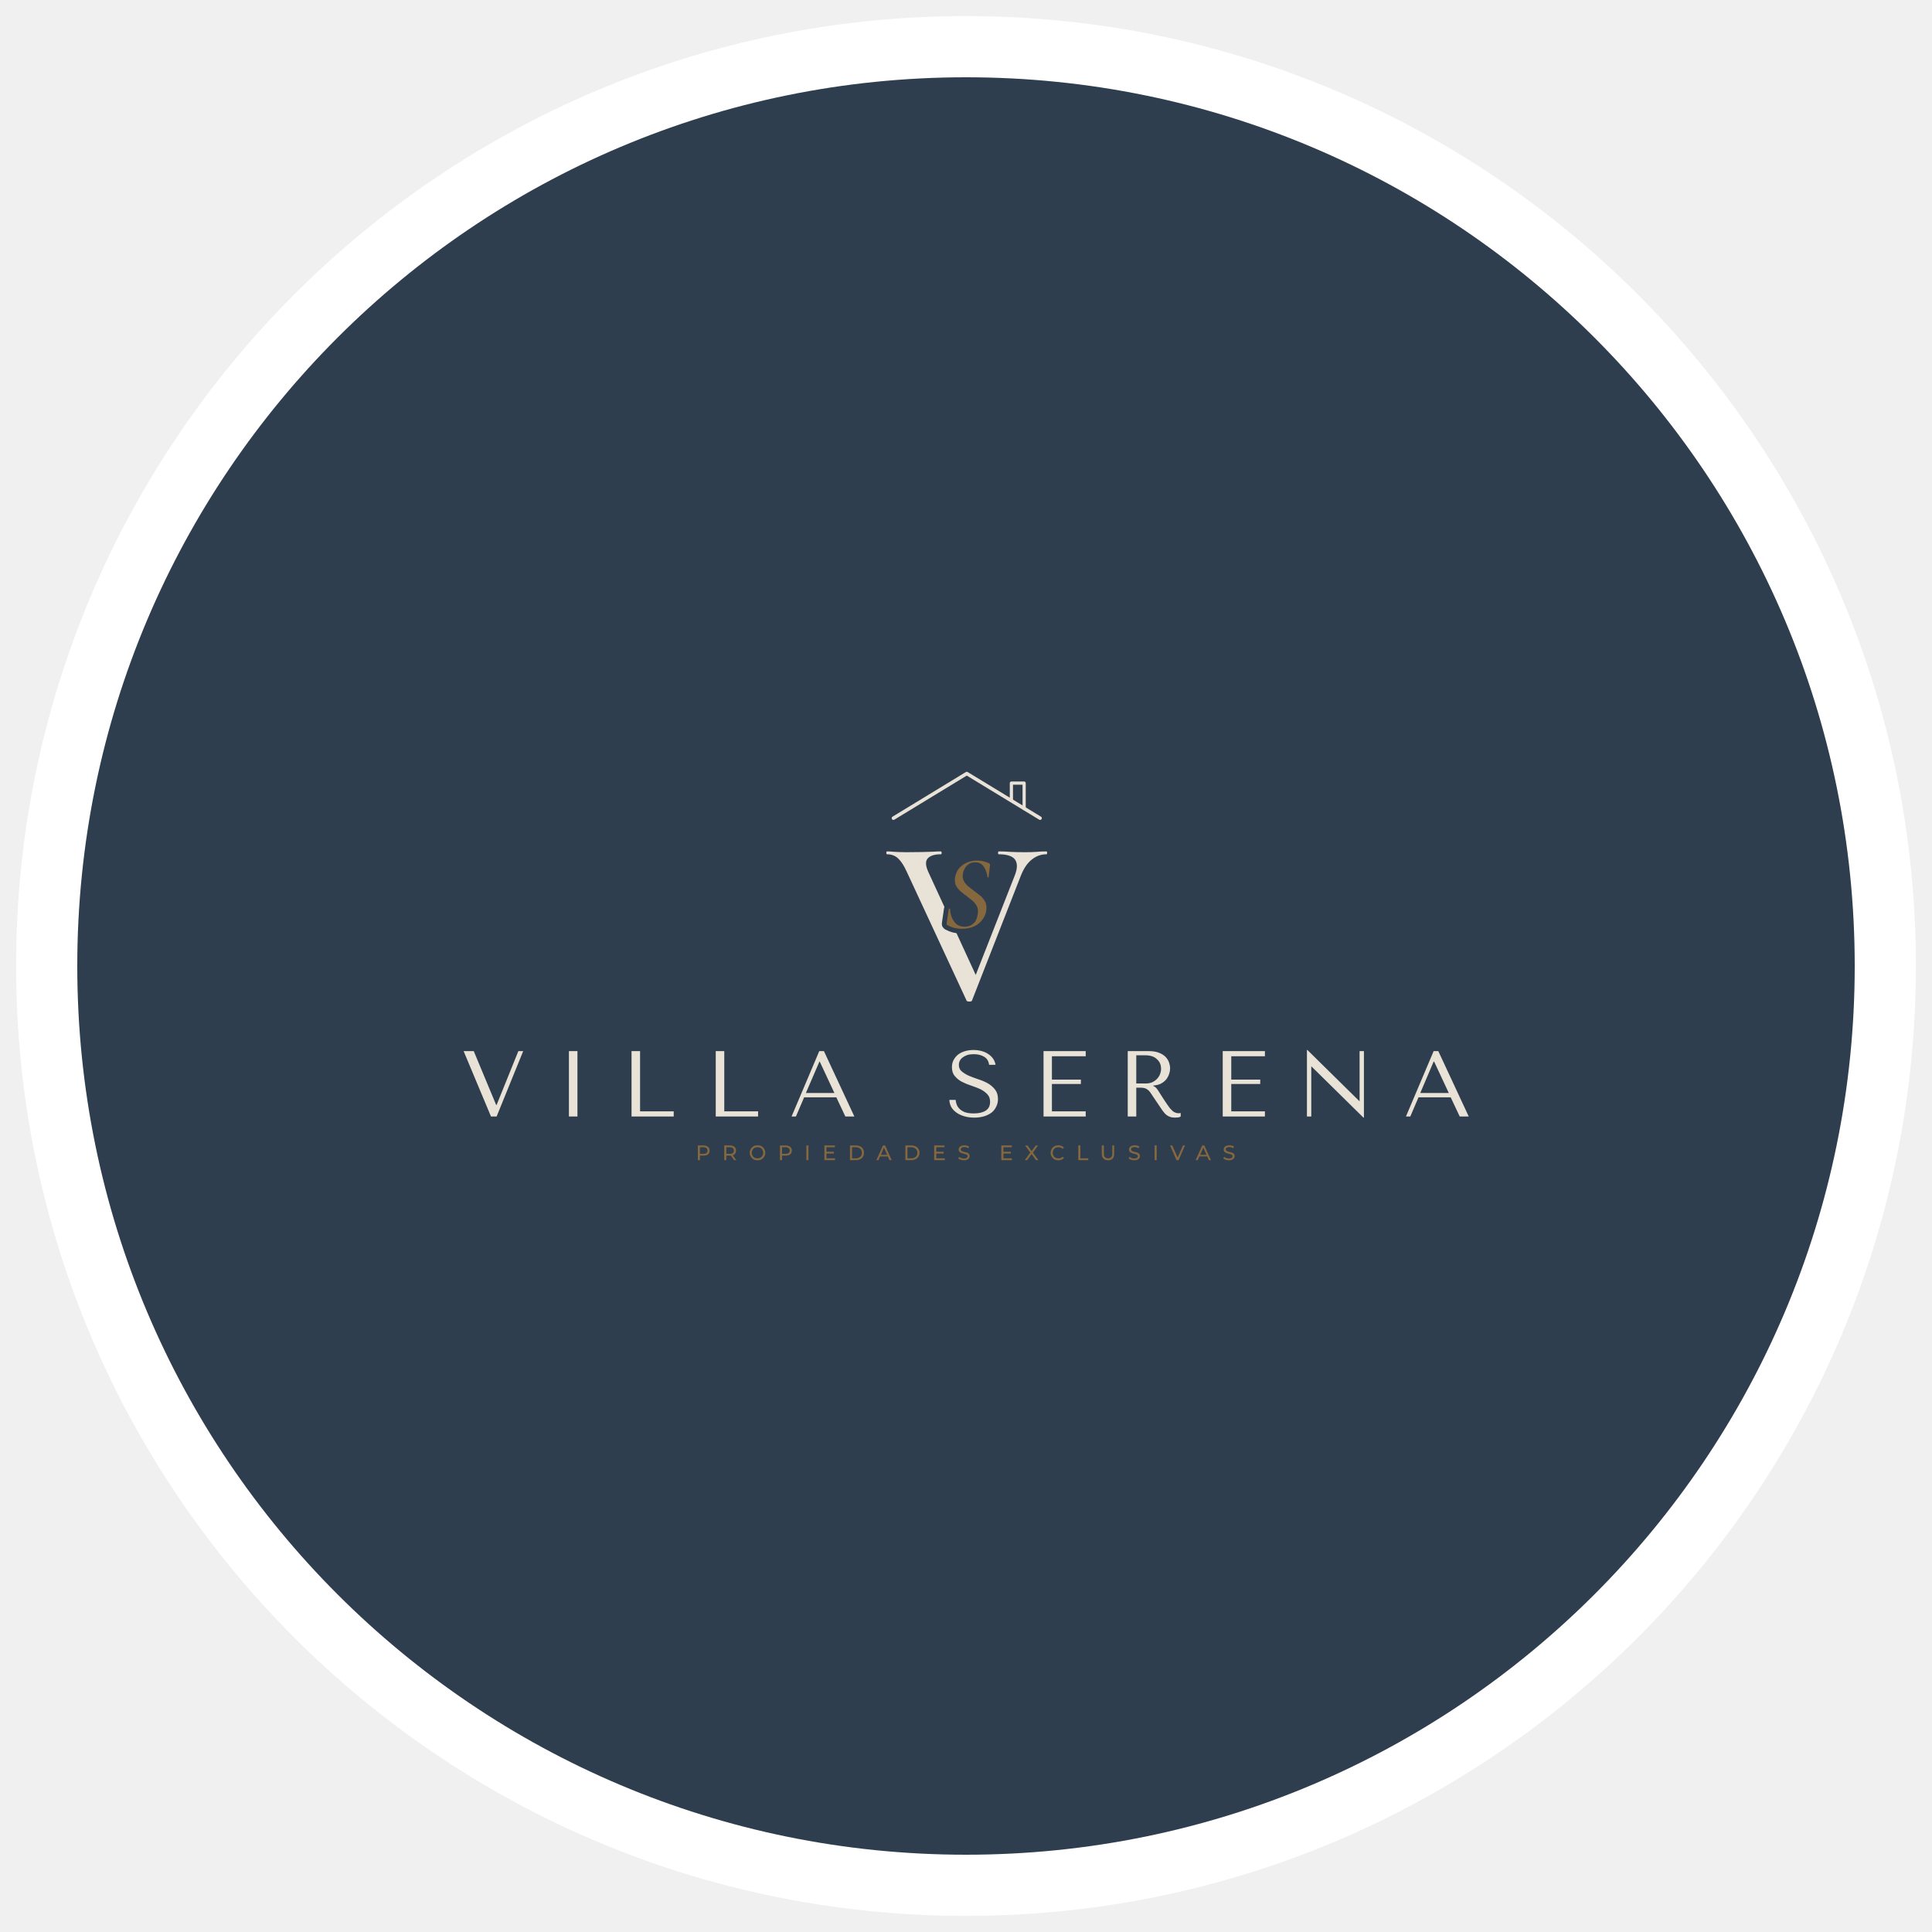
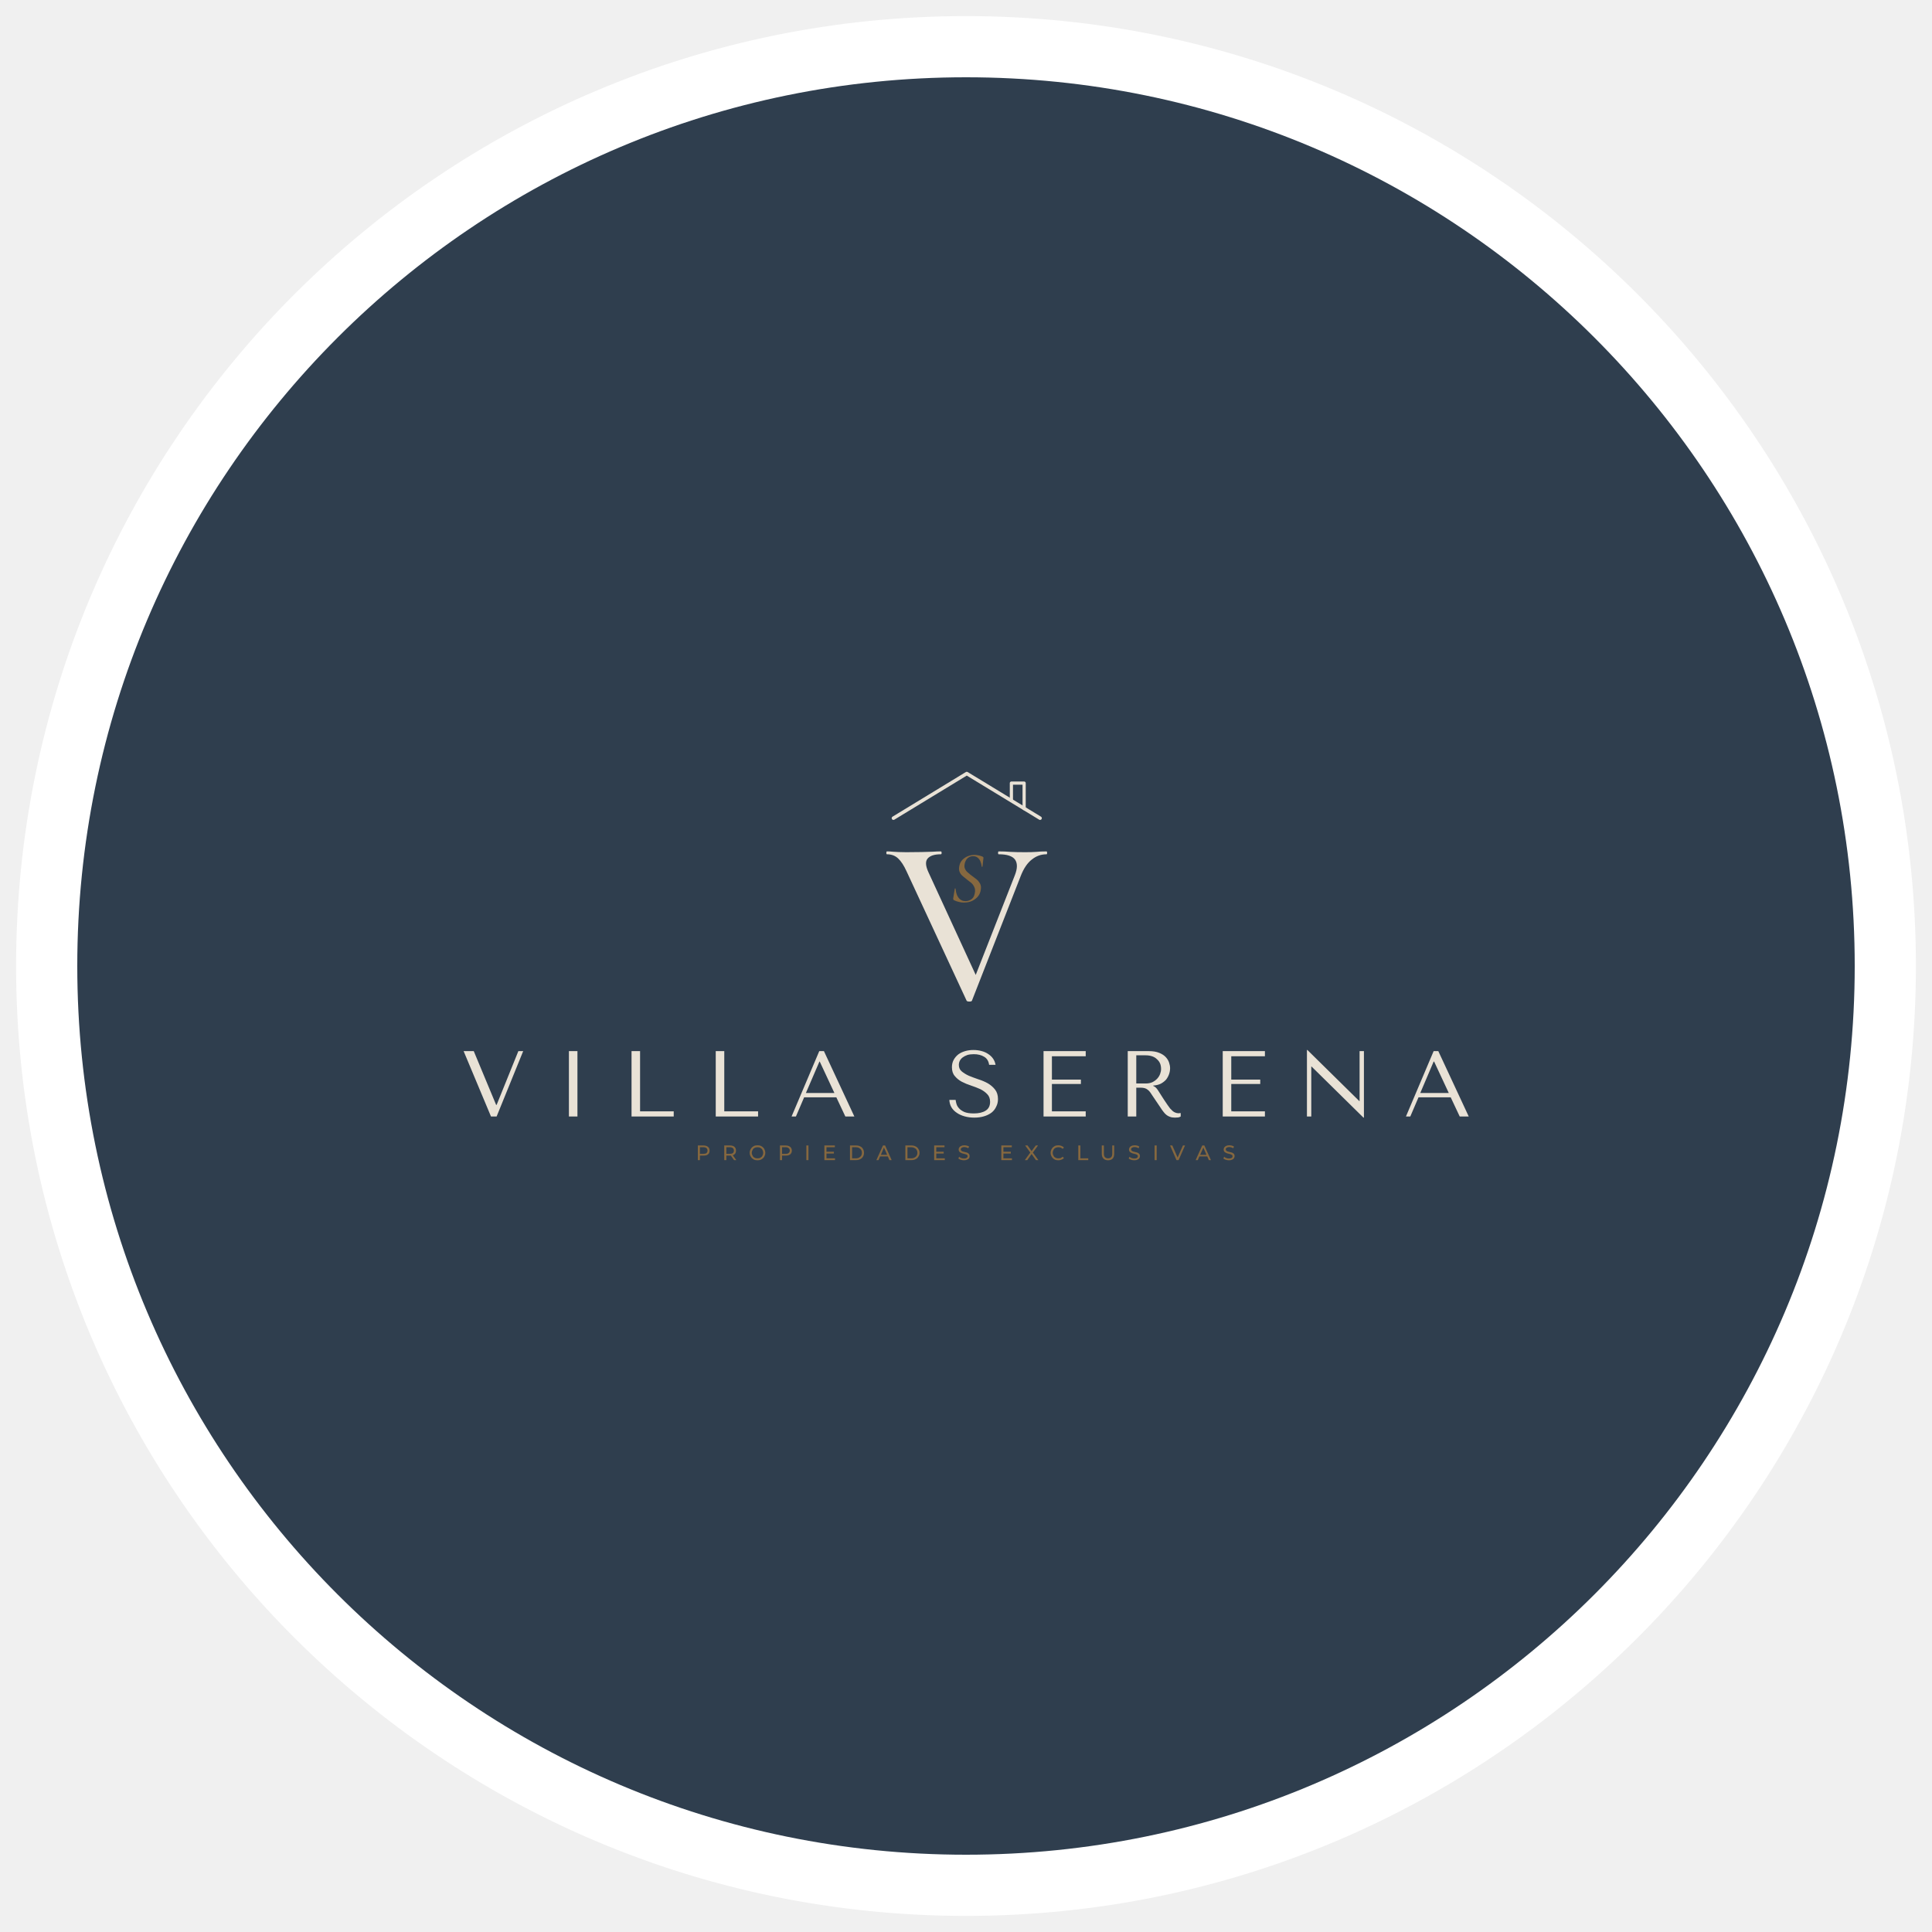
<svg xmlns="http://www.w3.org/2000/svg" viewBox="0 0 1200 1200" width="1200" height="1200">
  <circle cx="600" cy="600" r="590" fill="#fff" />
  <circle cx="600" cy="600" r="552" fill="#2F3E4E" />
  <g transform="translate(288 479.42)">
    <g transform="scale(1)">
      <g transform="translate(213.47 -14.8)">
        <g transform="scale(0.99)">
          <path d="M54 44 L100 16 L146 44" fill="none" stroke="#E9E2D6" stroke-width="2.2" stroke-linecap="round" stroke-linejoin="round" />
          <path d="M128 33 V22 H136 V38" fill="none" stroke="#E9E2D6" stroke-width="2" stroke-linecap="round" stroke-linejoin="round" />
-           <mask id="k600" maskUnits="userSpaceOnUse" x="-50" y="-50" width="400" height="400">
-             <rect x="-50" y="-50" width="400" height="400" fill="#fff" />
-             <g fill="#000">
-               <path d="M12.3 0.8Q10 0.8 7.8 0.3Q5.6 -0.2 3.2 -1.5Q2.9 -1.7 2.8 -1.9Q2.7 -2.2 2.8 -2.7L4.1 -11.6Q4.1 -11.9 4.5 -11.9Q4.8 -11.9 4.9 -11.6Q5.1 -8.4 6.2 -5.9Q7.3 -3.4 9.2 -1.9Q11.1 -0.5 13.9 -0.5Q15.9 -0.5 17.6 -1.2Q19.3 -2 20.6 -3.6Q21.8 -5.3 22.2 -7.9Q22.8 -10.8 21.9 -13Q20.9 -15.1 19.1 -16.7Q17.2 -18.3 15.2 -19.8Q13.1 -21.3 11.3 -22.9Q9.5 -24.5 8.5 -26.6Q7.6 -28.7 8.1 -31.7Q8.8 -35.2 10.9 -37.5Q13 -39.7 15.9 -40.9Q18.9 -42 21.9 -42Q23.6 -42 25.5 -41.6Q27.3 -41.2 29.2 -40.4Q30.1 -39.9 30 -39.3L29.1 -31.5Q29.1 -31.4 28.7 -31.4Q28.4 -31.4 28.4 -31.5Q28.1 -34 27.2 -36.1Q26.3 -38.3 24.8 -39.6Q23.2 -40.9 20.6 -40.9Q18.2 -40.9 16.7 -39.8Q15.1 -38.7 14.2 -37.2Q13.3 -35.6 13 -33.9Q12.5 -31.2 13.5 -29.3Q14.4 -27.4 16.2 -25.9Q18 -24.4 19.9 -23Q22.1 -21.4 24.1 -19.8Q26 -18.1 27.1 -15.8Q28.1 -13.6 27.6 -10.4Q27.1 -7.3 25.1 -4.8Q23.2 -2.2 20 -0.7Q16.8 0.8 12.3 0.8Z" transform="translate(101 92) scale(1) translate(-16.39 20.59)" fill="#000" stroke="#000" stroke-width="6" stroke-linejoin="round" />
-             </g>
-           </mask>
-           <g mask="url(#k600)">
-             <path d="M100.2 -93.8Q100.6 -93.8 100.6 -92.8Q100.6 -92 100.2 -92Q95.1 -92 91 -88.7Q86.8 -85.5 84 -78.3L53.4 -0.1Q53.2 0.4 51.8 0.4Q50.4 0.4 50.1 -0.1L12.4 -81.3Q9.9 -86.8 7.1 -89.4Q4.3 -92 0.1 -92Q-0.3 -92 -0.3 -92.8Q-0.3 -93.8 0.1 -93.8Q2.1 -93.8 3.8 -93.6Q5.4 -93.5 7.3 -93.4Q9.3 -93.3 12.2 -93.3Q17.8 -93.3 21.9 -93.4Q25.9 -93.5 28.8 -93.6Q31.6 -93.8 33.9 -93.8Q34.4 -93.8 34.4 -92.8Q34.4 -92 33.9 -92Q27.9 -92 25.6 -89.3Q23.4 -86.7 26.1 -80.8L55.8 -16.3L80.4 -79Q82.8 -85.2 80.5 -88.6Q78.1 -92 70.2 -92Q69.8 -92 69.8 -92.8Q69.8 -93.8 70.2 -93.8Q74.1 -93.8 77.6 -93.5Q81.1 -93.3 86.8 -93.3Q91.2 -93.3 93.8 -93.5Q96.5 -93.8 100.2 -93.8Z" transform="translate(100 112) scale(1) translate(-50.17 46.65)" fill="#E9E2D6" />
-           </g>
-           <path d="M12.3 0.8Q10 0.8 7.8 0.3Q5.6 -0.2 3.2 -1.5Q2.9 -1.7 2.8 -1.9Q2.7 -2.2 2.8 -2.7L4.1 -11.6Q4.1 -11.9 4.5 -11.9Q4.8 -11.9 4.9 -11.6Q5.1 -8.4 6.2 -5.9Q7.3 -3.4 9.2 -1.9Q11.1 -0.5 13.9 -0.5Q15.9 -0.5 17.6 -1.2Q19.3 -2 20.6 -3.6Q21.8 -5.3 22.2 -7.9Q22.8 -10.8 21.9 -13Q20.9 -15.1 19.1 -16.7Q17.2 -18.3 15.2 -19.8Q13.1 -21.3 11.3 -22.9Q9.5 -24.5 8.5 -26.6Q7.6 -28.7 8.1 -31.7Q8.8 -35.2 10.9 -37.5Q13 -39.7 15.9 -40.9Q18.9 -42 21.9 -42Q23.6 -42 25.5 -41.6Q27.3 -41.2 29.2 -40.4Q30.1 -39.9 30 -39.3L29.1 -31.5Q29.1 -31.4 28.7 -31.4Q28.4 -31.4 28.4 -31.5Q28.1 -34 27.2 -36.1Q26.3 -38.3 24.8 -39.6Q23.2 -40.9 20.6 -40.9Q18.2 -40.9 16.7 -39.8Q15.1 -38.7 14.2 -37.2Q13.3 -35.6 13 -33.9Q12.5 -31.2 13.5 -29.3Q14.4 -27.4 16.2 -25.9Q18 -24.4 19.9 -23Q22.1 -21.4 24.1 -19.8Q26 -18.1 27.1 -15.8Q28.1 -13.6 27.6 -10.4Q27.1 -7.3 25.1 -4.8Q23.2 -2.2 20 -0.7Q16.8 0.8 12.3 0.8Z" transform="translate(101 92) scale(1) translate(-16.39 20.59)" fill="#86683F" />
+           <path d="M100.2 -93.8Q100.6 -93.8 100.6 -92.8Q100.6 -92 100.2 -92Q95.1 -92 91 -88.7Q86.8 -85.5 84 -78.3L53.4 -0.1Q53.2 0.4 51.8 0.4Q50.4 0.4 50.1 -0.1L12.4 -81.3Q9.9 -86.8 7.1 -89.4Q4.3 -92 0.1 -92Q-0.3 -92 -0.3 -92.8Q-0.3 -93.8 0.1 -93.8Q2.1 -93.8 3.8 -93.6Q5.4 -93.5 7.3 -93.4Q9.3 -93.3 12.2 -93.3Q17.8 -93.3 21.9 -93.4Q25.9 -93.5 28.8 -93.6Q31.6 -93.8 33.9 -93.8Q34.4 -93.8 34.4 -92.8Q34.4 -92 33.9 -92Q27.9 -92 25.6 -89.3Q23.4 -86.7 26.1 -80.8L55.8 -16.3L80.4 -79Q82.8 -85.2 80.5 -88.6Q78.1 -92 70.2 -92Q69.8 -92 69.8 -92.8Q69.8 -93.8 70.2 -93.8Q74.1 -93.8 77.6 -93.5Q81.1 -93.3 86.8 -93.3Q91.2 -93.3 93.8 -93.5Q96.5 -93.8 100.2 -93.8Z" transform="translate(100 112) scale(1) translate(-50.17 46.65)" fill="#E9E2D6" />
+           <path d="M8.6 0.6Q7 0.6 5.5 0.2Q3.9 -0.1 2.2 -1Q2 -1.1 2 -1.4Q1.9 -1.6 1.9 -1.9L2.9 -8.1Q2.9 -8.3 3.1 -8.3Q3.4 -8.3 3.4 -8.1Q3.6 -5.9 4.3 -4.1Q5.1 -2.3 6.4 -1.3Q7.7 -0.3 9.7 -0.3Q11.1 -0.3 12.3 -0.9Q13.5 -1.4 14.4 -2.5Q15.2 -3.7 15.5 -5.5Q15.9 -7.5 15.2 -9Q14.6 -10.5 13.3 -11.7Q12 -12.8 10.6 -13.8Q9.2 -14.9 7.9 -16Q6.6 -17.1 6 -18.5Q5.3 -20 5.7 -22.1Q6.1 -24.5 7.6 -26.1Q9.1 -27.7 11.1 -28.5Q13.2 -29.3 15.3 -29.3Q16.5 -29.3 17.8 -29Q19 -28.8 20.4 -28.2Q21 -27.8 20.9 -27.4L20.3 -22Q20.3 -21.8 20 -21.8Q19.8 -21.8 19.8 -22Q19.6 -23.7 19 -25.2Q18.4 -26.7 17.2 -27.6Q16.1 -28.5 14.4 -28.5Q12.7 -28.5 11.6 -27.7Q10.5 -27 9.9 -25.9Q9.3 -24.8 9.1 -23.6Q8.7 -21.8 9.4 -20.4Q10 -19.1 11.3 -18.1Q12.5 -17 13.9 -16Q15.4 -14.9 16.8 -13.8Q18.1 -12.6 18.9 -11Q19.6 -9.5 19.2 -7.3Q18.9 -5.1 17.5 -3.3Q16.1 -1.6 13.9 -0.5Q11.7 0.6 8.6 0.6Z" transform="translate(101 82) scale(1) translate(-11.42 14.35)" fill="#86683F" />
        </g>
      </g>
      <g transform="translate(0 173.45)">
        <g transform="translate(-1.74 40.6)">
          <path fill="#E9E2D6" d="M1.7 -40.6 18.7 0H22.2L38.7 -40.6H35.7L22.2 -7.2H21.9L8 -40.6ZM67.1 -40.6V0H72.4V-40.6ZM106 0V-40.6H111.3V-3.2H132.2V0ZM158.3 0V-40.6H163.6V-3.2H184.6V0ZM233.2 -11.9 238.8 0H244.4L225.5 -40.6H222.6L205.4 0H208.1L213.2 -11.9ZM232 -14.6H214.3L222.7 -34.1H222.9ZM303.4 -10.3Q303.5 -7.8 304.7 -5.7Q305.9 -3.7 308 -2.3Q310 -0.9 312.8 -0.1Q315.6 0.7 318.9 0.7Q322.2 0.7 324.9 -0.1Q327.6 -0.9 329.6 -2.4Q331.5 -3.9 332.5 -6.1Q333.6 -8.2 333.6 -10.8Q333.6 -14.4 331.8 -16.7Q330 -19 327.3 -20.6Q324.6 -22.1 321.4 -23.1Q318.2 -24.2 315.5 -25.3Q312.9 -26.5 311.1 -28Q309.3 -29.5 309.3 -32Q309.3 -33.4 309.9 -34.6Q310.5 -35.8 311.7 -36.7Q312.9 -37.6 314.6 -38.2Q316.3 -38.7 318.6 -38.7Q322.4 -38.7 325 -37.1Q327.6 -35.6 328.1 -32.1H332.1Q331.7 -34.3 330.5 -36Q329.3 -37.7 327.4 -38.9Q325.6 -40.1 323.2 -40.7Q320.9 -41.3 318.3 -41.3Q315.6 -41.3 313.2 -40.6Q310.8 -39.9 309 -38.6Q307.2 -37.2 306.1 -35.2Q305 -33.2 305 -30.6Q305 -27.1 306.8 -25.1Q308.5 -23 311.1 -21.6Q313.8 -20.2 316.9 -19.2Q319.9 -18.2 322.6 -17Q325.2 -15.7 326.9 -13.9Q328.7 -12.1 328.7 -9.1Q328.7 -5.3 325.9 -3.6Q323.2 -1.9 318.6 -1.9Q314.9 -1.9 312.7 -2.8Q310.5 -3.8 309.4 -5.1Q308.2 -6.4 307.8 -7.9Q307.4 -9.3 307.3 -10.3ZM361.9 -40.6V0H388.1V-3.2H367.1V-20.2H385.1V-22.9H367.1V-37.4H388.1V-40.6ZM414.2 -40.6V0H419.5V-17.9H422Q423.6 -17.9 424.7 -17.6Q425.8 -17.3 426.6 -16.6Q427.5 -16 428.3 -14.8Q429 -13.7 430.1 -12.1L434.7 -5.3Q435.5 -4 436.4 -2.9Q437.2 -1.8 438.2 -1Q439.2 -0.2 440.4 0.2Q441.7 0.7 443.4 0.7Q444.7 0.7 445.5 0.6Q446.3 0.5 447.1 0V-2.1Q446.8 -2.1 446.5 -2.1Q446.3 -2 446 -2Q444.7 -2 443.8 -2.4Q442.9 -2.7 442.1 -3.4Q441.3 -4.1 440.5 -5Q439.8 -6 438.9 -7.2Q436.5 -10.7 435.2 -12.8Q433.8 -15 433.1 -16.1Q432.3 -17.3 431.8 -17.8Q431.3 -18.3 430.6 -18.7L430 -19V-19.2Q432.8 -19.4 434.8 -20.4Q436.8 -21.5 438.1 -23Q439.3 -24.6 439.9 -26.4Q440.5 -28.2 440.5 -30Q440.5 -31.6 439.9 -33.4Q439.3 -35.3 437.8 -36.9Q436.3 -38.5 433.8 -39.5Q431.2 -40.6 427.3 -40.6ZM419.5 -38H425.3Q427.5 -38 429.3 -37.4Q431.1 -36.8 432.3 -35.6Q433.6 -34.5 434.3 -32.9Q434.9 -31.4 434.9 -29.5Q434.9 -28 434.3 -26.4Q433.7 -24.8 432.5 -23.5Q431.3 -22.2 429.5 -21.3Q427.7 -20.5 425.4 -20.5H419.5ZM473.2 -40.6V0H499.4V-3.2H478.5V-20.2H496.5V-22.9H478.5V-37.4H499.4V-40.6ZM558.2 -40.6V-9.6H558L525.8 -41.3H525.5V0H528.2V-31H528.4L560.6 0.7H560.9V-40.6ZM614.8 -11.9 620.4 0H626L607.1 -40.6H604.2L587 0H589.7L594.8 -11.9ZM613.6 -14.6H595.9L604.2 -34.1H604.5Z" />
        </g>
        <g transform="translate(144.04 67.7)">
          <path fill="#86683F" d="M1.4 0V-9.1H4.9Q6.1 -9.1 7 -8.7Q7.8 -8.3 8.3 -7.6Q8.7 -6.9 8.7 -5.9Q8.7 -4.9 8.3 -4.2Q7.8 -3.5 7 -3.1Q6.1 -2.8 4.9 -2.8H2.7V0ZM2.7 -3.9H4.9Q6.1 -3.9 6.8 -4.4Q7.4 -5 7.4 -5.9Q7.4 -6.9 6.8 -7.4Q6.1 -8 4.9 -8H2.7ZM17.8 0V-9.1H21.3Q23.1 -9.1 24.1 -8.3Q25.1 -7.4 25.1 -5.9Q25.1 -4.9 24.7 -4.2Q24.2 -3.5 23.4 -3.1Q23.2 -3.1 23.1 -3L25.3 0H23.9L21.9 -2.8Q21.6 -2.8 21.3 -2.8H19.1V0ZM19.1 -3.9H21.3Q22.5 -3.9 23.2 -4.4Q23.8 -5 23.8 -5.9Q23.8 -6.9 23.2 -7.4Q22.5 -8 21.3 -8H19.1ZM38.5 0.1Q37.4 0.1 36.5 -0.2Q35.7 -0.6 35 -1.2Q34.4 -1.9 34 -2.7Q33.6 -3.5 33.6 -4.5Q33.6 -5.6 34 -6.4Q34.4 -7.2 35 -7.9Q35.7 -8.5 36.5 -8.9Q37.4 -9.2 38.5 -9.2Q39.5 -9.2 40.4 -8.9Q41.3 -8.5 41.9 -7.9Q42.6 -7.3 42.9 -6.4Q43.3 -5.6 43.3 -4.5Q43.3 -3.5 42.9 -2.7Q42.6 -1.8 41.9 -1.2Q41.3 -0.6 40.4 -0.2Q39.5 0.1 38.5 0.1ZM38.5 -1.1Q39.2 -1.1 39.9 -1.3Q40.5 -1.6 41 -2Q41.5 -2.5 41.7 -3.2Q42 -3.8 42 -4.5Q42 -5.3 41.7 -5.9Q41.5 -6.6 41 -7.1Q40.5 -7.5 39.9 -7.8Q39.2 -8 38.5 -8Q37.7 -8 37.1 -7.8Q36.4 -7.5 35.9 -7.1Q35.5 -6.6 35.2 -5.9Q34.9 -5.3 34.9 -4.5Q34.9 -3.8 35.2 -3.2Q35.5 -2.5 35.9 -2Q36.4 -1.6 37.1 -1.3Q37.7 -1.1 38.5 -1.1ZM52.4 0V-9.1H56Q57.2 -9.1 58 -8.7Q58.9 -8.3 59.3 -7.6Q59.8 -6.9 59.8 -5.9Q59.8 -4.9 59.3 -4.2Q58.9 -3.5 58 -3.1Q57.2 -2.8 56 -2.8H53.7V0ZM53.7 -3.9H56Q57.2 -3.9 57.8 -4.4Q58.5 -5 58.5 -5.9Q58.5 -6.9 57.8 -7.4Q57.2 -8 56 -8H53.7ZM68.8 0V-9.1H70.1V0ZM80 0V-9.1H86.5V-8H81.3V-5.2H85.9V-4.1H81.3V-1.1H86.6V0ZM95.9 0V-9.1H99.7Q101.2 -9.1 102.3 -8.5Q103.4 -8 104 -6.9Q104.6 -5.9 104.6 -4.5Q104.6 -3.2 104 -2.2Q103.4 -1.1 102.3 -0.6Q101.2 0 99.7 0ZM97.2 -1.1H99.6Q100.8 -1.1 101.6 -1.6Q102.4 -2 102.9 -2.8Q103.3 -3.5 103.3 -4.5Q103.3 -5.6 102.9 -6.3Q102.4 -7.1 101.6 -7.5Q100.8 -8 99.6 -8H97.2ZM112.3 0 116.4 -9.1H117.7L121.8 0H120.4L119.4 -2.3H114.6L113.6 0ZM119 -3.3 117 -7.8 115.1 -3.3ZM130.3 0V-9.1H134.1Q135.6 -9.1 136.7 -8.5Q137.8 -8 138.4 -6.9Q139.1 -5.9 139.1 -4.5Q139.1 -3.2 138.4 -2.2Q137.8 -1.1 136.7 -0.6Q135.6 0 134.1 0ZM131.6 -1.1H134.1Q135.2 -1.1 136 -1.6Q136.9 -2 137.3 -2.8Q137.8 -3.5 137.8 -4.5Q137.8 -5.6 137.3 -6.3Q136.9 -7.1 136 -7.5Q135.2 -8 134.1 -8H131.6ZM148.2 0V-9.1H154.6V-8H149.5V-5.2H154.1V-4.1H149.5V-1.1H154.8V0ZM166.7 0.1Q165.7 0.1 164.7 -0.2Q163.8 -0.5 163.2 -1L163.7 -2.1Q164.2 -1.6 165 -1.3Q165.8 -1 166.7 -1Q167.5 -1 168 -1.2Q168.5 -1.4 168.7 -1.7Q169 -2 169 -2.4Q169 -2.9 168.7 -3.2Q168.3 -3.4 167.9 -3.6Q167.4 -3.8 166.8 -3.9Q166.2 -4.1 165.6 -4.2Q165 -4.4 164.5 -4.7Q164 -5 163.7 -5.4Q163.4 -5.9 163.4 -6.6Q163.4 -7.3 163.8 -7.9Q164.2 -8.5 165 -8.8Q165.7 -9.2 166.9 -9.2Q167.7 -9.2 168.5 -9Q169.3 -8.8 169.9 -8.4L169.4 -7.4Q168.8 -7.7 168.2 -7.9Q167.5 -8.1 166.9 -8.1Q166.2 -8.1 165.7 -7.9Q165.2 -7.7 165 -7.4Q164.7 -7.1 164.7 -6.7Q164.7 -6.2 165 -5.9Q165.3 -5.6 165.8 -5.4Q166.3 -5.3 166.9 -5.1Q167.5 -5 168.1 -4.8Q168.7 -4.7 169.1 -4.4Q169.6 -4.1 169.9 -3.7Q170.2 -3.2 170.2 -2.5Q170.2 -1.8 169.9 -1.2Q169.5 -0.6 168.7 -0.3Q167.9 0.1 166.7 0.1ZM189.9 0V-9.1H196.4V-8H191.2V-5.2H195.8V-4.1H191.2V-1.1H196.5V0ZM204.5 0 207.9 -4.7 204.7 -9.1H206.2L208.7 -5.6L211.3 -9.1H212.7L209.5 -4.7L212.9 0H211.4L208.7 -3.8L206 0ZM225.3 0.1Q224.3 0.1 223.4 -0.2Q222.5 -0.6 221.9 -1.2Q221.3 -1.8 220.9 -2.7Q220.5 -3.5 220.5 -4.5Q220.5 -5.6 220.9 -6.4Q221.3 -7.3 221.9 -7.9Q222.6 -8.5 223.4 -8.9Q224.3 -9.2 225.4 -9.2Q226.4 -9.2 227.3 -8.8Q228.2 -8.5 228.8 -7.8L228 -7Q227.4 -7.5 226.8 -7.8Q226.1 -8 225.4 -8Q224.6 -8 224 -7.8Q223.3 -7.5 222.8 -7.1Q222.4 -6.6 222.1 -5.9Q221.8 -5.3 221.8 -4.5Q221.8 -3.8 222.1 -3.2Q222.4 -2.5 222.8 -2Q223.3 -1.6 224 -1.3Q224.6 -1.1 225.4 -1.1Q226.1 -1.1 226.8 -1.3Q227.4 -1.6 228 -2.1L228.8 -1.3Q228.2 -0.6 227.3 -0.3Q226.4 0.1 225.3 0.1ZM237.7 0V-9.1H239V-1.1H243.9V0ZM256.2 0.1Q254.4 0.1 253.4 -0.9Q252.3 -1.9 252.3 -3.9V-9.1H253.6V-4Q253.6 -2.5 254.3 -1.8Q255 -1.1 256.2 -1.1Q257.4 -1.1 258.1 -1.8Q258.8 -2.5 258.8 -4V-9.1H260V-3.9Q260 -1.9 259 -0.9Q258 0.1 256.2 0.1ZM272.5 0.1Q271.5 0.1 270.5 -0.2Q269.6 -0.5 269 -1L269.5 -2.1Q270 -1.6 270.8 -1.3Q271.6 -1 272.5 -1Q273.3 -1 273.8 -1.2Q274.3 -1.4 274.5 -1.7Q274.7 -2 274.7 -2.4Q274.7 -2.9 274.4 -3.2Q274.1 -3.4 273.6 -3.6Q273.2 -3.8 272.6 -3.9Q272 -4.1 271.4 -4.2Q270.8 -4.4 270.3 -4.7Q269.8 -5 269.5 -5.4Q269.2 -5.9 269.2 -6.6Q269.2 -7.3 269.6 -7.9Q270 -8.5 270.7 -8.8Q271.5 -9.2 272.7 -9.2Q273.5 -9.2 274.3 -9Q275.1 -8.8 275.6 -8.4L275.2 -7.4Q274.6 -7.7 274 -7.9Q273.3 -8.1 272.7 -8.1Q271.9 -8.1 271.5 -7.9Q271 -7.7 270.7 -7.4Q270.5 -7.1 270.5 -6.7Q270.5 -6.2 270.8 -5.9Q271.1 -5.6 271.6 -5.4Q272.1 -5.3 272.7 -5.1Q273.3 -5 273.9 -4.8Q274.4 -4.7 274.9 -4.4Q275.4 -4.1 275.7 -3.7Q276 -3.2 276 -2.5Q276 -1.8 275.6 -1.2Q275.3 -0.6 274.5 -0.3Q273.7 0.1 272.5 0.1ZM285.1 0V-9.1H286.4V0ZM298.7 0 294.7 -9.1H296.1L299.4 -1.6L302.7 -9.1H304L300 0ZM310.6 0 314.7 -9.1H316L320.1 0H318.8L317.8 -2.3H312.9L311.9 0ZM317.3 -3.3 315.4 -7.8 313.4 -3.3ZM331.3 0.1Q330.3 0.1 329.3 -0.2Q328.4 -0.5 327.8 -1L328.3 -2.1Q328.8 -1.6 329.6 -1.3Q330.4 -1 331.3 -1Q332.1 -1 332.6 -1.2Q333.1 -1.4 333.3 -1.7Q333.5 -2 333.5 -2.4Q333.5 -2.9 333.2 -3.2Q332.9 -3.4 332.4 -3.6Q332 -3.8 331.4 -3.9Q330.8 -4.1 330.2 -4.2Q329.6 -4.4 329.1 -4.7Q328.6 -5 328.3 -5.4Q328 -5.9 328 -6.6Q328 -7.3 328.4 -7.9Q328.8 -8.5 329.5 -8.8Q330.3 -9.2 331.5 -9.2Q332.3 -9.2 333.1 -9Q333.9 -8.8 334.4 -8.4L334 -7.4Q333.4 -7.7 332.8 -7.9Q332.1 -8.1 331.5 -8.1Q330.7 -8.1 330.3 -7.9Q329.8 -7.7 329.5 -7.4Q329.3 -7.1 329.3 -6.7Q329.3 -6.2 329.6 -5.9Q329.9 -5.6 330.4 -5.4Q330.9 -5.3 331.5 -5.1Q332.1 -5 332.7 -4.8Q333.2 -4.7 333.7 -4.4Q334.2 -4.1 334.5 -3.7Q334.8 -3.2 334.8 -2.5Q334.8 -1.8 334.4 -1.2Q334.1 -0.6 333.3 -0.3Q332.5 0.1 331.3 0.1Z" />
        </g>
      </g>
    </g>
  </g>
</svg>
